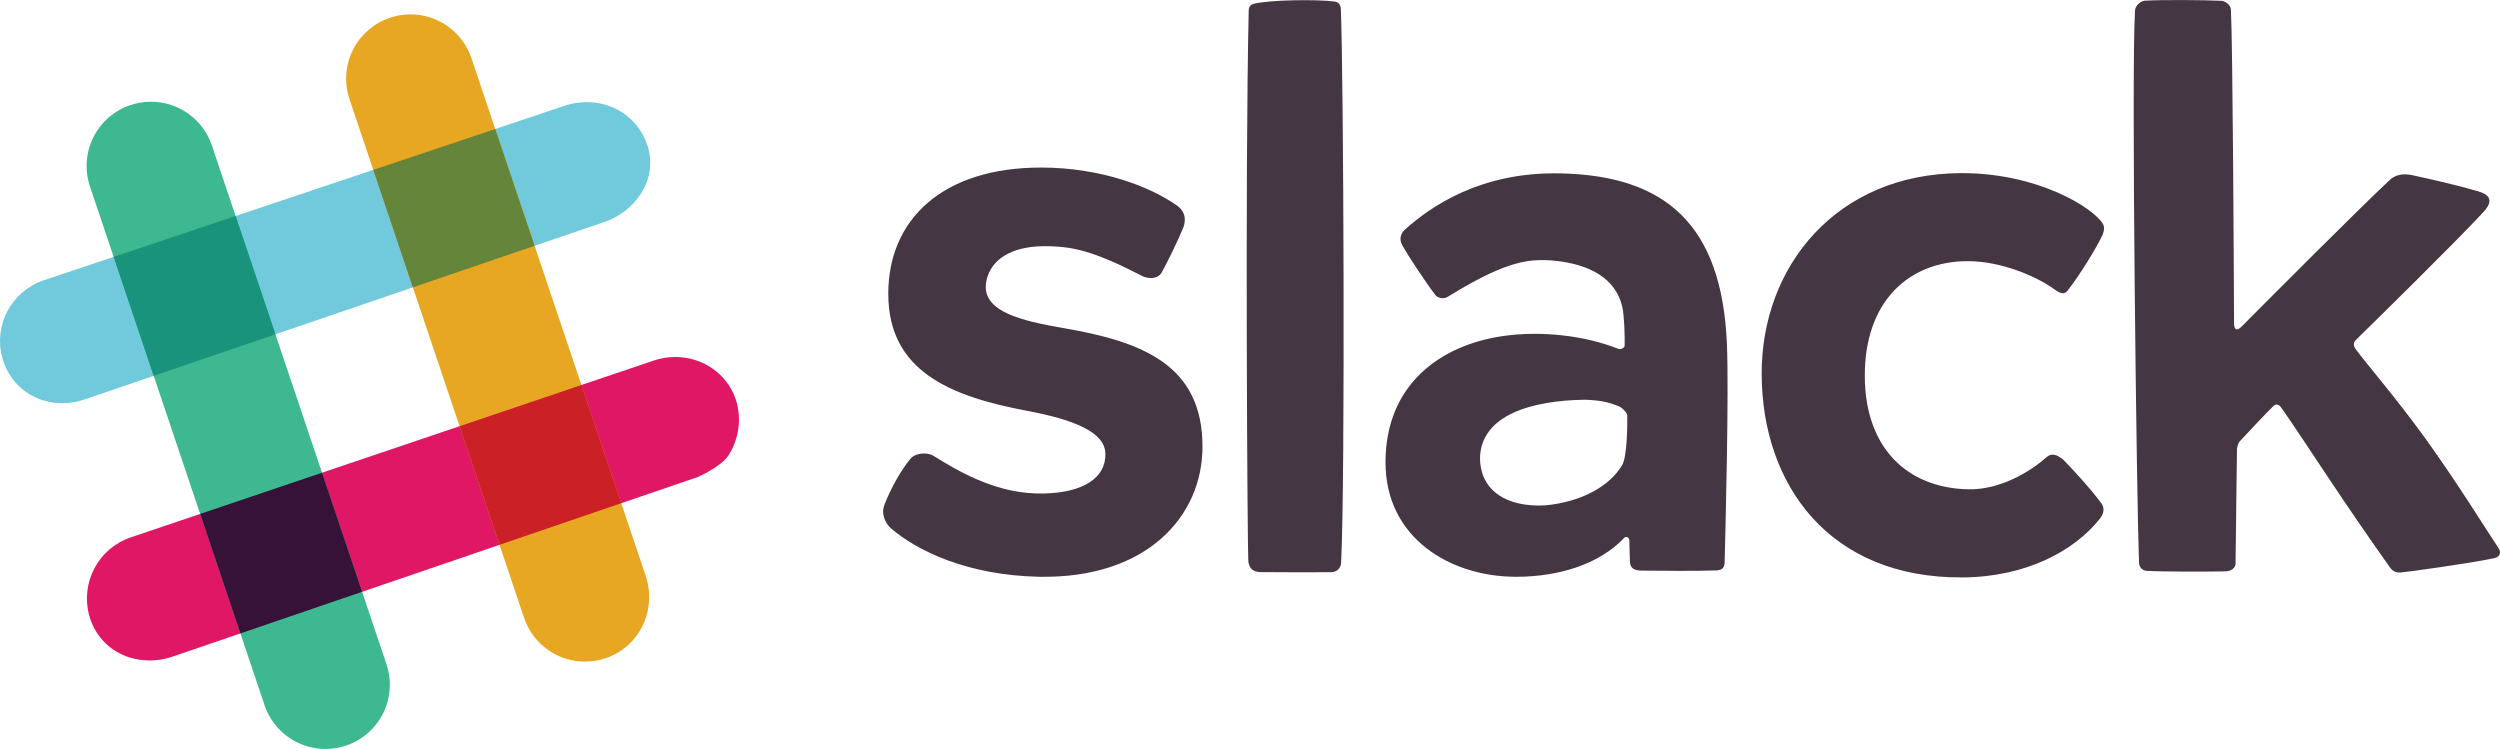
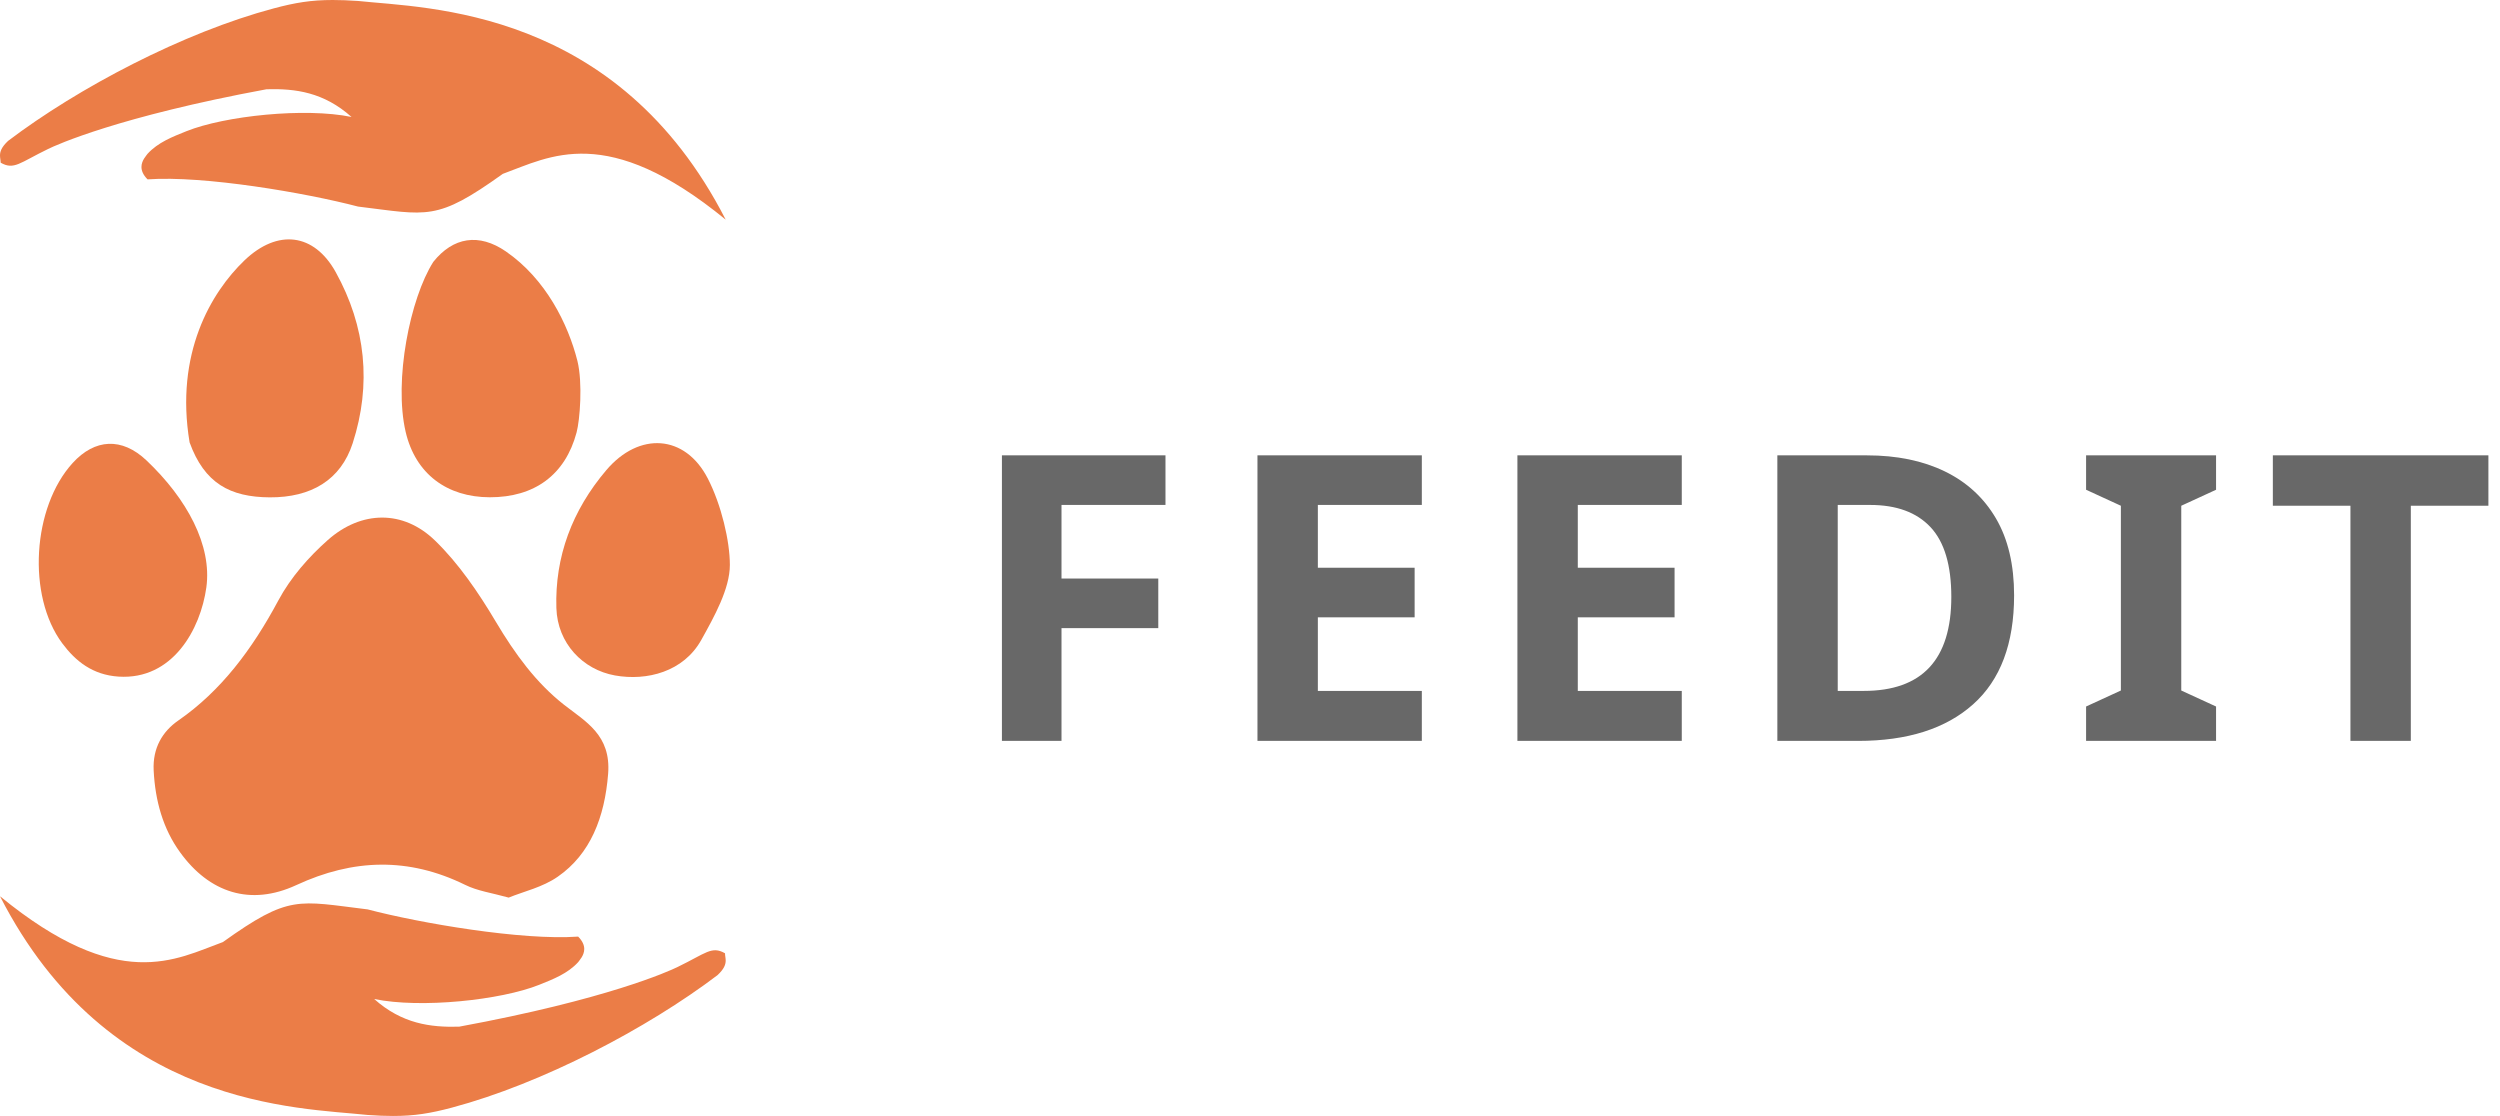
- <svg xmlns="http://www.w3.org/2000/svg" width="2500" height="749" viewBox="1.464 25.444 498.152 149.23">
-   <path fill="#443642" d="M178.463 83.987c0-14.818 10.804-25.165 30.438-25.165 11.98 0 21.783 3.825 27.094 7.572.76.535 2.116 1.833 1.303 4.247-1.042 2.6-2.953 6.51-4.324 9.05-.798 1.48-2.836 1.285-3.88.756-3.783-1.917-9.988-5.16-15.688-5.758a33.378 33.378 0 0 0-4.347-.188c-5.02.112-9.214 1.855-10.691 5.685a6.74 6.74 0 0 0-.477 2.274c-.138 5.047 6.886 6.872 15.395 8.334 15.819 2.71 27.787 7.348 27.787 23.63 0 13.827-10.989 26.323-32.52 25.94-14.194-.287-24.264-5.083-29.66-9.737-.184-.158-2.238-2.25-1.137-4.766 1.26-3.239 3.387-6.951 5.056-8.922.928-1.266 3.377-1.467 4.65-.678 4.448 2.764 11.768 7.196 20.206 7.49.666.023 1.326.027 1.974.01 7.59-.184 12.182-3.062 12.086-7.91-.082-4.271-6.1-6.766-15.683-8.572-15.284-2.879-27.58-7.917-27.58-23.292M317.316 105.086c-10.778.141-20.66 3.087-20.945 11.51-.003 6.684 5.419 9.967 13.029 9.537 7.3-.703 12.867-3.869 15.32-8.07.907-1.557 1.045-7.383.99-9.873-.014-.53-1.062-1.533-1.521-1.726-2.29-.965-3.985-1.263-6.874-1.38m-35.862-33.938c5.04-4.51 15.033-11.53 30.959-11.16 21.017.437 32.12 10.29 33.154 33.86.426 9.72-.28 36.832-.448 43.587-.025.969-.353 1.639-1.659 1.664-3.461.139-11.457.084-15.131.036-1.854-.09-2.069-1.01-2.093-1.973-.016-.63-.07-2.498-.109-4.021-.021-.808-.78-.785-.974-.578-4.93 5.264-13.004 7.806-21.59 7.806-13.05 0-26.06-7.677-26.02-22.88.04-15.57 11.08-23.25 23.208-25.061 7.766-1.156 16.52-.128 23.149 2.506.424.17 1.29-.076 1.297-.677.027-1.984-.069-5.765-.45-7.557-.973-4.566-4.782-8.24-12.784-9.23-1.648-.203-3.307-.27-4.968-.138-6.361.5-14.016 5.46-17.186 7.317-.746.436-1.914.117-2.292-.37-1.85-2.39-6.5-9.38-6.866-10.497-.366-1.114.15-2.052.801-2.638l.002.004zM352.496 100.13c-.125-21.715 15.005-40.034 39.573-40.195 15.33-.1 26.467 6.85 28.431 10.128.399.77.194 1.413-.082 2.188-1.298 2.74-4.576 8.034-6.912 11.034-.995 1.278-2.075.183-3.33-.652-3.483-2.32-10.101-5.157-16.614-5.157-11.816.002-20.615 8.104-20.517 23.01.092 14.304 8.52 22.165 20.558 22.45 6.293.158 12.39-3.459 15.67-6.422 1.03-.899 2.096-.449 3.273.471 2.31 2.361 5.623 6.006 7.46 8.515 1.203 1.394.303 2.758-.13 3.306-4.984 6.307-14.61 11.615-27.349 11.687-26.674.187-39.906-18.568-40.029-40.36M479.823 139.514c1.252-.094 14.613-1.938 18.714-2.877 1.018-.232 1.38-1.088.811-1.936-2.29-3.434-8.311-13.186-14.617-21.916-5.8-8.027-11.913-15.087-13.89-17.803-.482-.66-.456-1.31.069-1.822 3.761-3.68 19.493-19.105 25.408-25.475 2.29-2.478.915-3.544-1.03-4.123-3.757-1.12-9.834-2.516-13.29-3.245-1.457-.308-3.212-.2-4.486 1.11-5.914 5.515-23.963 23.63-29.351 29.045-.97.977-1.535.76-1.54-.636-.044-10.44-.25-55.138-.623-62.49-.026-.972-1.195-1.71-1.854-1.745-3.388-.177-11.947-.228-15.32-.03-.945.107-1.848 1.07-1.93 1.884-.778 11.756.33 98.054.792 110.126.033.873.683 1.55 1.512 1.599 3.365.195 11.688.182 15.574.109 1.912 0 2.146-1.344 2.146-1.344l.288-23.157s.197-1.03.516-1.37c1.37-1.475 5.16-5.537 6.776-7.107.388-.377 1-.35 1.396.183 1.92 2.59 7.395 11.01 12.47 18.53 4.663 6.908 9.016 13.039 9.32 13.472.702 1 1.522 1.04 2.14 1.021v-.003zM252.59 139.434c1.175.039 10.09.029 14.04.024 1.33.026 2.021-.981 2.065-1.87.839-16.926.48-97.512-.05-110.237-.044-1.1-.515-1.513-1.266-1.613-3.39-.454-13.024-.348-16.112.46-.604.157-.96.616-.979 1.206-.756 32.8-.246 108.42-.086 109.852.159 1.434.909 2.128 2.39 2.178h-.002z" />
-   <path fill="#70CADB" d="M13.997 105.78c-5.494.042-10.148-3.232-11.864-8.342a13.67 13.67 0 0 1-.178-.583c-1.87-6.544 1.756-13.39 8.255-15.582L114.45 46.35a14.128 14.128 0 0 1 3.807-.556c5.64-.044 10.422 3.302 12.18 8.52l.156.504c1.95 6.816-2.895 12.9-8.7 14.85-.004.003-1.06.36-103.662 35.391a13.49 13.49 0 0 1-4.234.721z" />
-   <path fill="#E01765" d="M31.372 157.045c-5.537.04-10.207-3.188-11.903-8.225a13.34 13.34 0 0 1-.18-.579c-1.896-6.622 1.726-13.54 8.247-15.735L131.78 97.263c1.347-.45 2.738-.68 4.137-.693 5.552-.042 10.43 3.35 12.151 8.444l.16.53c1.007 3.521.412 7.478-1.59 10.601-1.492 2.322-6.198 4.366-6.198 4.366L35.8 156.29a14.356 14.356 0 0 1-4.428.757v-.002z" />
-   <path fill="#E8A723" d="M118.148 157.268a12.798 12.798 0 0 1-12.255-8.723l-34.79-103.34-.174-.58c-1.885-6.59 1.74-13.464 8.237-15.654 1.3-.437 2.644-.665 3.997-.677 2.01-.015 3.955.438 5.787 1.343a12.772 12.772 0 0 1 6.449 7.392l34.787 103.331.101.332c1.954 6.842-1.663 13.72-8.16 15.91a12.935 12.935 0 0 1-3.979.666z" />
-   <path fill="#3EB890" d="M66.435 174.674a12.803 12.803 0 0 1-12.26-8.73L19.394 62.608a12.797 12.797 0 0 1 8.051-16.23 12.96 12.96 0 0 1 3.985-.668 12.796 12.796 0 0 1 12.257 8.723l34.782 103.34a12.797 12.797 0 0 1-8.06 16.233 12.88 12.88 0 0 1-3.978.667h.004z" />
-   <path fill="#CC2027" d="M100.997 133.996l24.258-8.294-7.93-23.55-24.286 8.207 7.958 23.637z" />
-   <path fill="#361238" d="M49.364 151.65l24.256-8.293-7.99-23.73-24.28 8.21 8.014 23.813z" />
-   <path fill="#65863A" d="M83.727 82.7l24.26-8.283-7.837-23.275-24.305 8.143L83.727 82.7z" />
-   <path fill="#1A937D" d="M32.088 100.33l24.26-8.283-7.933-23.572-24.305 8.142 7.978 23.713z" />
+ <svg xmlns="http://www.w3.org/2000/svg" viewBox="0 0 1562.83 697.63">
+   <defs>
+     <style>.cls-1{fill:#eb7d47;}.cls-2,.cls-3{isolation:isolate;}.cls-3{font-size:250px;fill:#686868;font-family:Poppins-ExtraBold, Poppins;font-weight:800;letter-spacing:0.09em;}</style>
+   </defs>
+   <g id="Layer_2" data-name="Layer 2">
+     <g id="Capa_1" data-name="Capa 1">
+       <g id="Grupo_10721" data-name="Grupo 10721">
+         <g id="Grupo_10718" data-name="Grupo 10718">
+           <path id="Intersección_1" data-name="Intersección 1" class="cls-1" d="M229.85,697c-43-4.61-162-4.12-229.85-136.72,74.46,61,110,39.29,139.33,28.64C181,559.11,186,563.17,229.85,568.5c32.75,8.61,96.47,19.51,131.57,17,2.84,2.84,3.8,5.46,3.81,7.74,0,4.13-3.09,7.12-3.81,8.24-6.49,7.11-15.52,10.61-24.32,14.14-24,9.62-74.18,14.91-103.19,8.89C251.34,640,269.07,642.3,287,641.81c92.23-17,131.3-34.68,136.63-37.34,17.67-8.54,21.24-13.31,29.6-8.54,0,1.47.42,2.9.42,4.54,0,2.35-.85,5.14-5.08,9.1-43.8,33.19-109.43,67.75-166.07,82.84-13.45,3.58-23.41,5.22-36.82,5.22C240.94,697.63,235.77,697.43,229.85,697Z" />
+           <g id="Grupo_10661" data-name="Grupo 10661">
+             <path id="Trazado_9977" data-name="Trazado 9977" class="cls-1" d="M318,561.12c-10.78-3-19.52-4.14-27.29-8-35.31-17.32-69.92-16.31-105.48.18-28.7,13.31-54.35,4.77-72.61-20.44C101.91,518.13,97,500.64,96.06,481.58c-.69-14.13,5.63-24.39,15.38-31.15,26.7-18.49,46.16-44.44,62.52-75,7.79-14.56,19.21-27.41,31-37.87,20.87-18.45,47.06-19,67,.37,14.66,14.21,27.07,32.35,38,50.74,12,20.17,25.15,38.19,42.69,51.94,13.37,10.48,29.43,18.84,27.51,43.15-2.14,27.16-11.07,50.13-31.44,64.26C339.17,554.7,327.44,557.25,318,561.12Z" />
+             <path id="Trazado_9978" data-name="Trazado 9978" class="cls-1" d="M152.78,162.82c20.82-19.94,43.57-17,57.05,7.23,18.91,34.08,22.5,70.34,10.65,107-7.46,23.06-26,34-51.87,33.86-24.71-.15-40.82-8.75-50.09-34.36C109.25,221,132,182.77,152.78,162.82Z" />
+             <path id="Trazado_9979" data-name="Trazado 9979" class="cls-1" d="M360.43,270.38c-7.09,26.48-26.27,40.54-54.3,40.48-26.64-.07-46.42-14.55-52.55-40.91-7.47-32.1,2.75-83.41,17.3-106.25,12.35-15.47,28.51-18.16,45.39-6.5,25,17.25,38.88,45.43,44.7,68.45C364.34,239.4,362.53,262.54,360.43,270.38Z" />
+             <path id="Trazado_9980" data-name="Trazado 9980" class="cls-1" d="M129,367.19c-3.63,26.18-21.07,58-54.91,55.78-16.15-1.07-26.85-9.61-35.18-20.83C16.8,372.4,20.22,317.07,45.44,289.42c13.81-15.15,30.72-16.21,46.14-1.59C117,311.93,132.6,341,129,367.19Z" />
+             <path id="Trazado_9981" data-name="Trazado 9981" class="cls-1" d="M456.26,353.16c0,14.93-9.82,32.42-17.85,46.86-11.06,19.91-34,25.82-54,22.22s-35.9-20-36.6-42.12c-1-32,9.83-61.09,31.26-86.27,20.5-24.08,49.2-22.32,63.41,5.3C450.94,315.6,456.26,338.24,456.26,353.16Z" />
+           </g>
+           <path id="Intersección_2" data-name="Intersección 2" class="cls-1" d="M223.81.6c43,4.61,162,4.12,229.85,136.72-74.46-61-110-39.29-139.33-28.64-41.68,29.84-46.68,25.78-90.52,20.45-32.75-8.6-96.47-19.5-131.57-17-2.84-2.84-3.8-5.46-3.81-7.74,0-4.12,3.09-7.12,3.81-8.24,6.49-7.11,15.53-10.61,24.32-14.14,24-9.61,74.18-14.9,103.19-8.89-17.42-15.56-35.16-17.82-53.1-17.33C74.43,72.87,35.35,90.51,30,93.17,12.36,101.7,8.78,106.48.42,101.7c0-1.47-.42-2.89-.42-4.53C0,94.81.86,92,5.08,88.06,48.88,54.88,114.51,20.32,171.16,5.23,184.6,1.64,194.56,0,208,0,212.72,0,217.9.2,223.81.6Z" />
+         </g>
+         <g id="FEEDIT" class="cls-2">
+           <text class="cls-3" transform="translate(603.83 463.16)">FEEDIT</text>
+         </g>
+       </g>
+     </g>
+   </g>
</svg>
